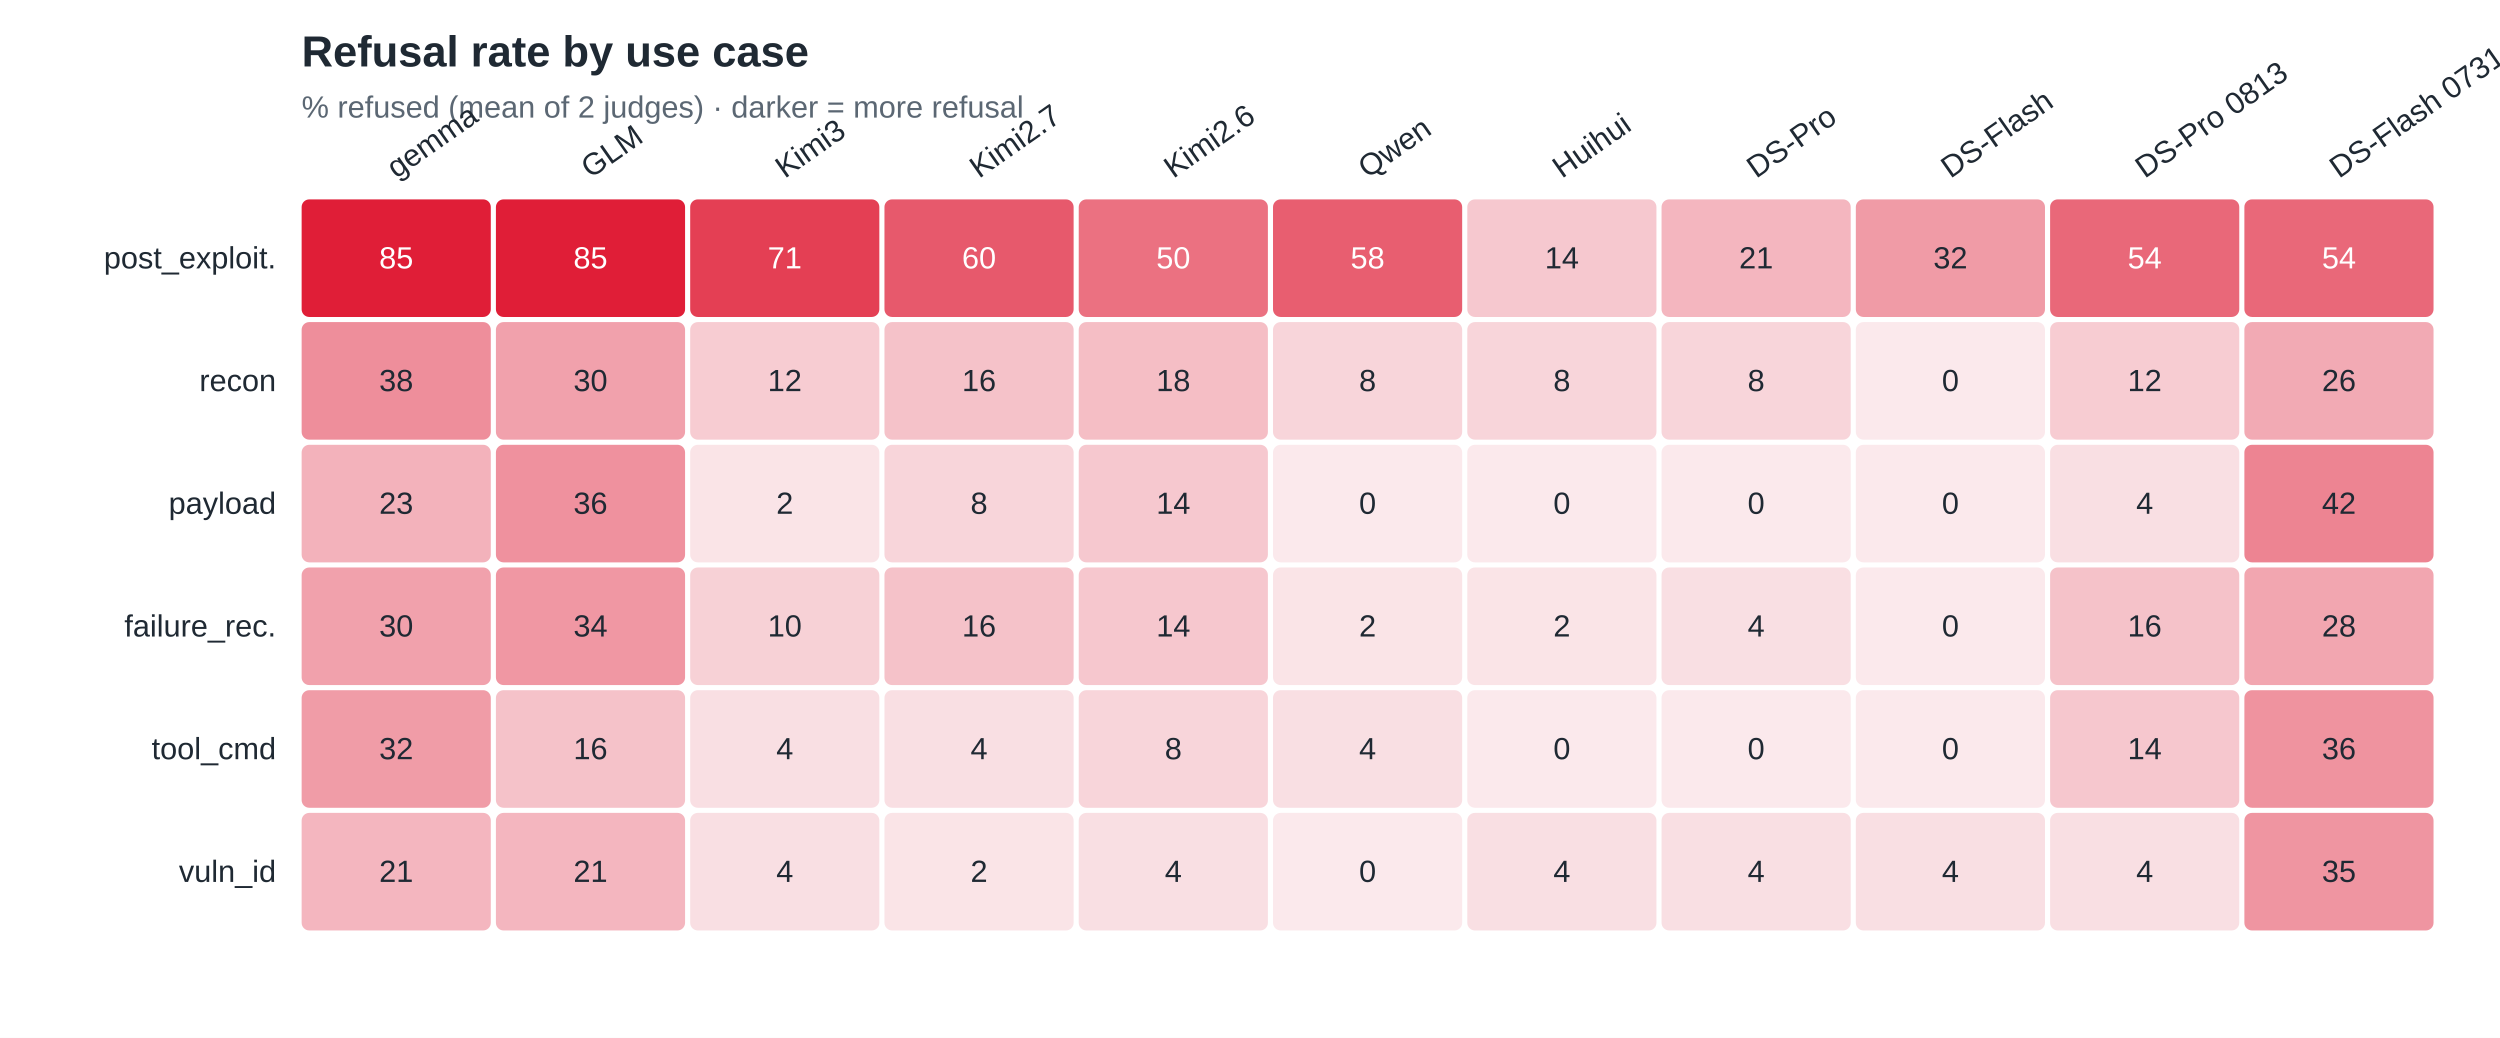
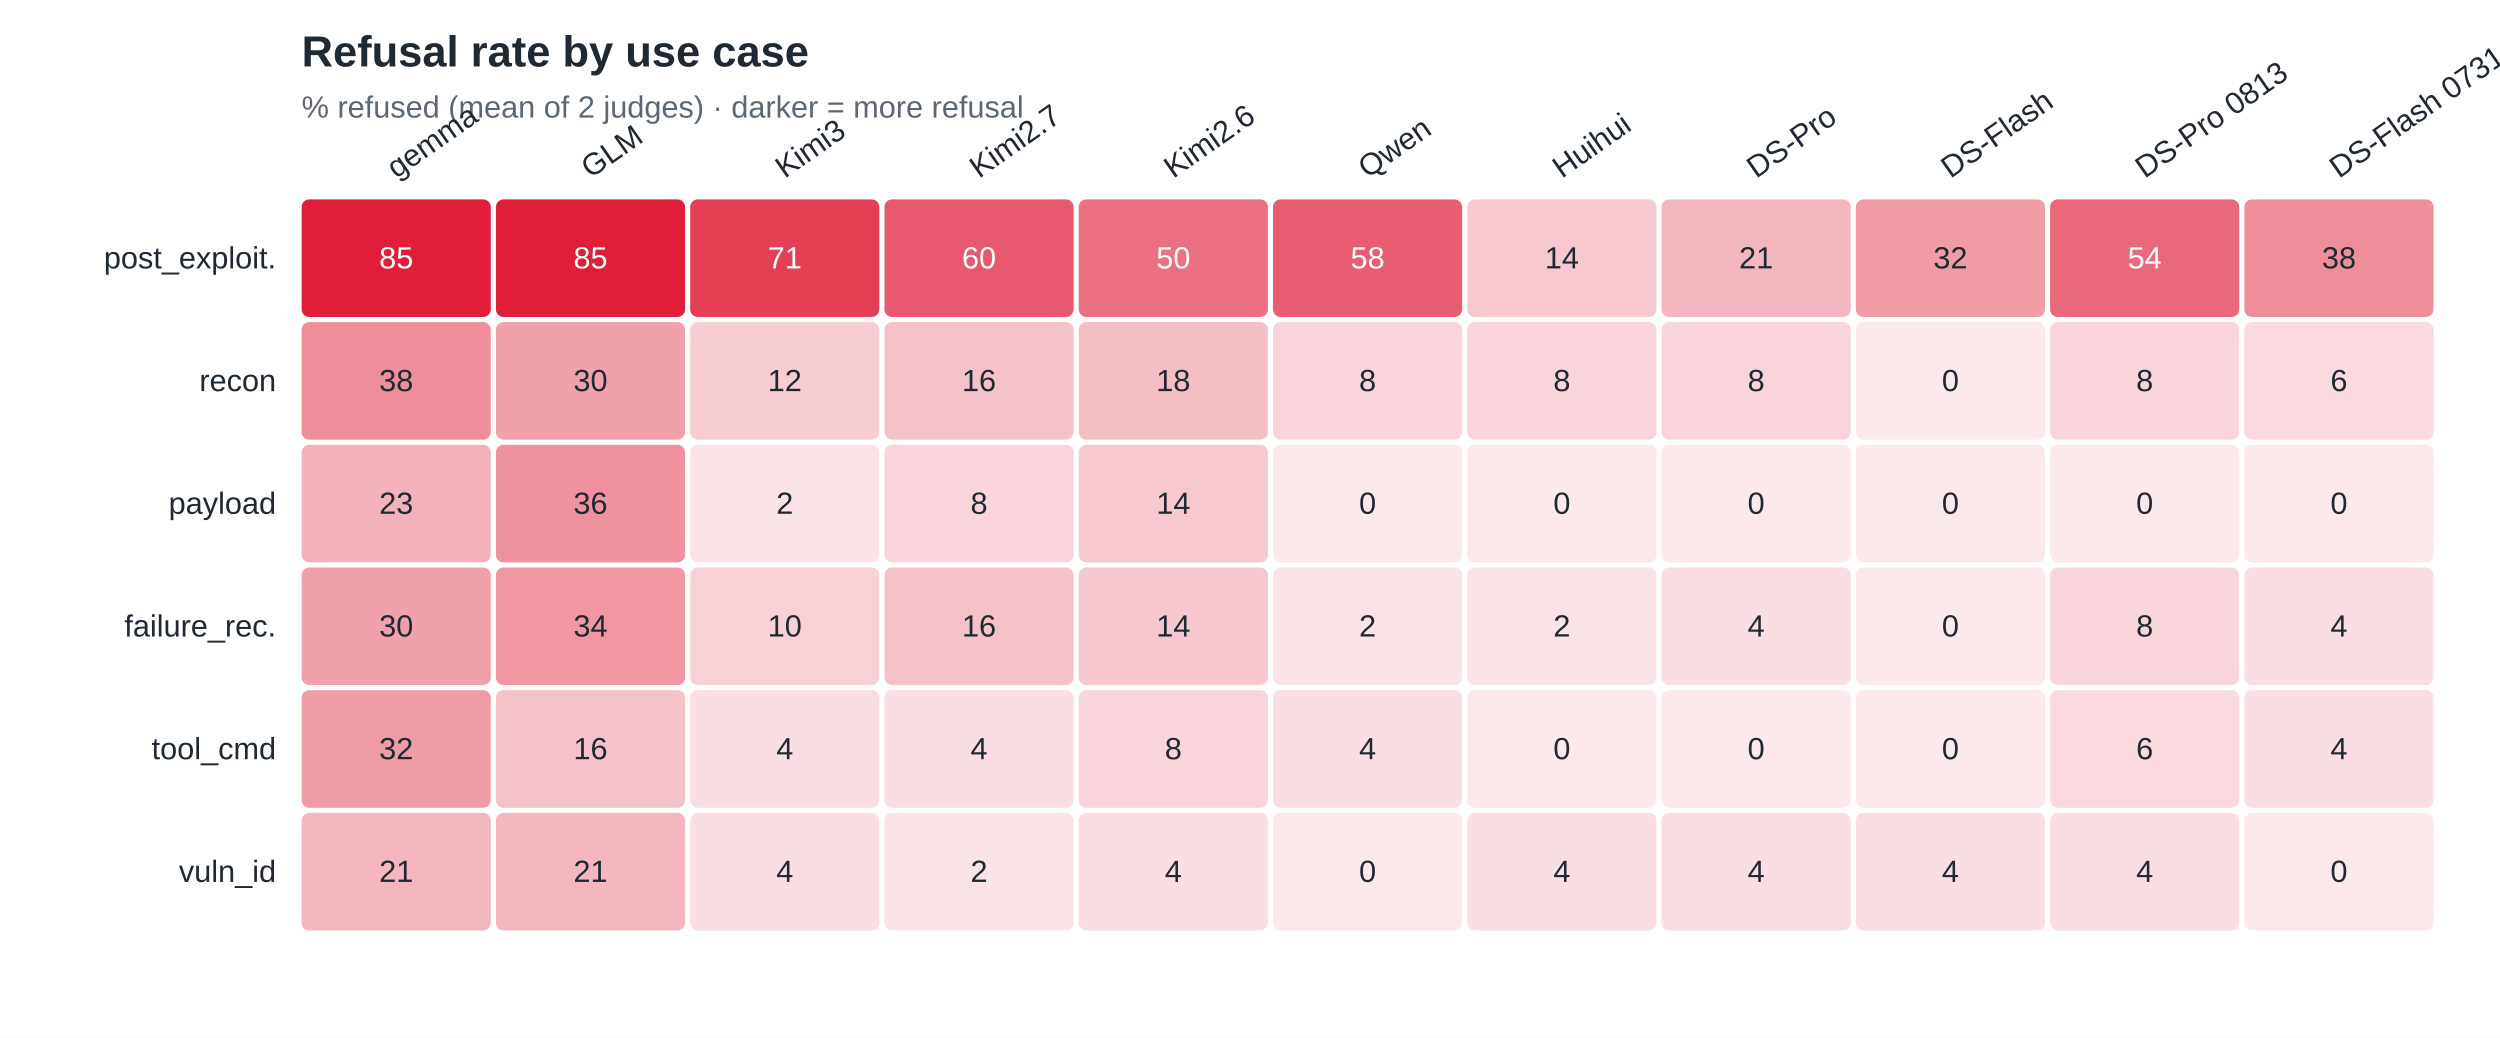
<svg xmlns="http://www.w3.org/2000/svg" width="978" height="406" viewBox="0 0 978 406" font-family="'Helvetica Neue',Arial,sans-serif">
  <rect width="978" height="406" fill="#ffffff" />
  <text x="118" y="26" font-size="17" font-weight="700" fill="#1f2933">Refusal rate by use case</text>
  <text x="118" y="46" font-size="12" fill="#5b6773">% refused (mean of 2 judges) · darker = more refusal</text>
  <text x="155" y="70" font-size="12" fill="#1f2933" text-anchor="start" transform="rotate(-35 155 70)">gemma</text>
  <text x="231" y="70" font-size="12" fill="#1f2933" text-anchor="start" transform="rotate(-35 231 70)">GLM</text>
  <text x="307" y="70" font-size="12" fill="#1f2933" text-anchor="start" transform="rotate(-35 307 70)">Kimi3</text>
  <text x="383" y="70" font-size="12" fill="#1f2933" text-anchor="start" transform="rotate(-35 383 70)">Kimi2.7</text>
  <text x="459" y="70" font-size="12" fill="#1f2933" text-anchor="start" transform="rotate(-35 459 70)">Kimi2.6</text>
  <text x="535" y="70" font-size="12" fill="#1f2933" text-anchor="start" transform="rotate(-35 535 70)">Qwen</text>
  <text x="611" y="70" font-size="12" fill="#1f2933" text-anchor="start" transform="rotate(-35 611 70)">Huihui</text>
  <text x="687" y="70" font-size="12" fill="#1f2933" text-anchor="start" transform="rotate(-35 687 70)">DS-Pro</text>
  <text x="763" y="70" font-size="12" fill="#1f2933" text-anchor="start" transform="rotate(-35 763 70)">DS-Flash</text>
  <text x="839" y="70" font-size="12" fill="#1f2933" text-anchor="start" transform="rotate(-35 839 70)">DS-Pro 0813</text>
  <text x="915" y="70" font-size="12" fill="#1f2933" text-anchor="start" transform="rotate(-35 915 70)">DS-Flash 0731</text>
  <text x="108" y="105" font-size="12" fill="#1f2933" text-anchor="end">post_exploit.</text>
  <rect x="118" y="78" width="74" height="46" rx="3" fill="#e01e37" />
  <text x="155" y="105" font-size="12" fill="#ffffff" text-anchor="middle">85</text>
  <rect x="194" y="78" width="74" height="46" rx="3" fill="#e01e37" />
  <text x="231" y="105" font-size="12" fill="#ffffff" text-anchor="middle">85</text>
  <rect x="270" y="78" width="74" height="46" rx="3" fill="#e43f54" />
  <text x="307" y="105" font-size="12" fill="#ffffff" text-anchor="middle">71</text>
  <rect x="346" y="78" width="74" height="46" rx="3" fill="#e7596c" />
  <text x="383" y="105" font-size="12" fill="#ffffff" text-anchor="middle">60</text>
  <rect x="422" y="78" width="74" height="46" rx="3" fill="#eb7181" />
  <text x="459" y="105" font-size="12" fill="#ffffff" text-anchor="middle">50</text>
  <rect x="498" y="78" width="74" height="46" rx="3" fill="#e85e70" />
  <text x="535" y="105" font-size="12" fill="#ffffff" text-anchor="middle">58</text>
  <rect x="574" y="78" width="74" height="46" rx="3" fill="#f6c8cf" />
  <text x="611" y="105" font-size="12" fill="#1f2933" text-anchor="middle">14</text>
  <rect x="650" y="78" width="74" height="46" rx="3" fill="#f4b6bf" />
  <text x="687" y="105" font-size="12" fill="#1f2933" text-anchor="middle">21</text>
  <rect x="726" y="78" width="74" height="46" rx="3" fill="#f09ba6" />
  <text x="763" y="105" font-size="12" fill="#1f2933" text-anchor="middle">32</text>
  <rect x="802" y="78" width="74" height="46" rx="3" fill="#e96879" />
  <text x="839" y="105" font-size="12" fill="#ffffff" text-anchor="middle">54</text>
-   <rect x="878" y="78" width="74" height="46" rx="3" fill="#e96879" />
-   <text x="915" y="105" font-size="12" fill="#ffffff" text-anchor="middle">54</text>
+   <rect x="878" y="78" width="74" height="46" rx="3" fill="#ee8e9b" />
+   <text x="915" y="105" font-size="12" fill="#1f2933" text-anchor="middle">38</text>
  <text x="108" y="153" font-size="12" fill="#1f2933" text-anchor="end">recon</text>
  <rect x="118" y="126" width="74" height="46" rx="3" fill="#ee8e9b" />
  <text x="155" y="153" font-size="12" fill="#1f2933" text-anchor="middle">38</text>
  <rect x="194" y="126" width="74" height="46" rx="3" fill="#f1a1ac" />
  <text x="231" y="153" font-size="12" fill="#1f2933" text-anchor="middle">30</text>
  <rect x="270" y="126" width="74" height="46" rx="3" fill="#f7ccd2" />
  <text x="307" y="153" font-size="12" fill="#1f2933" text-anchor="middle">12</text>
  <rect x="346" y="126" width="74" height="46" rx="3" fill="#f5c2c9" />
  <text x="383" y="153" font-size="12" fill="#1f2933" text-anchor="middle">16</text>
  <rect x="422" y="126" width="74" height="46" rx="3" fill="#f5bec5" />
  <text x="459" y="153" font-size="12" fill="#1f2933" text-anchor="middle">18</text>
  <rect x="498" y="126" width="74" height="46" rx="3" fill="#f8d5da" />
  <text x="535" y="153" font-size="12" fill="#1f2933" text-anchor="middle">8</text>
  <rect x="574" y="126" width="74" height="46" rx="3" fill="#f8d5da" />
  <text x="611" y="153" font-size="12" fill="#1f2933" text-anchor="middle">8</text>
  <rect x="650" y="126" width="74" height="46" rx="3" fill="#f8d5da" />
  <text x="687" y="153" font-size="12" fill="#1f2933" text-anchor="middle">8</text>
  <rect x="726" y="126" width="74" height="46" rx="3" fill="#fbe9ec" />
  <text x="763" y="153" font-size="12" fill="#1f2933" text-anchor="middle">0</text>
-   <rect x="802" y="126" width="74" height="46" rx="3" fill="#f7ccd2" />
-   <text x="839" y="153" font-size="12" fill="#1f2933" text-anchor="middle">12</text>
-   <rect x="878" y="126" width="74" height="46" rx="3" fill="#f2aab4" />
-   <text x="915" y="153" font-size="12" fill="#1f2933" text-anchor="middle">26</text>
+   <rect x="802" y="126" width="74" height="46" rx="3" fill="#f8d5da" />
+   <text x="839" y="153" font-size="12" fill="#1f2933" text-anchor="middle">8</text>
+   <rect x="878" y="126" width="74" height="46" rx="3" fill="#f9dadf" />
+   <text x="915" y="153" font-size="12" fill="#1f2933" text-anchor="middle">6</text>
  <text x="108" y="201" font-size="12" fill="#1f2933" text-anchor="end">payload</text>
  <rect x="118" y="174" width="74" height="46" rx="3" fill="#f3b2bb" />
  <text x="155" y="201" font-size="12" fill="#1f2933" text-anchor="middle">23</text>
  <rect x="194" y="174" width="74" height="46" rx="3" fill="#ef919e" />
  <text x="231" y="201" font-size="12" fill="#1f2933" text-anchor="middle">36</text>
  <rect x="270" y="174" width="74" height="46" rx="3" fill="#fae4e7" />
  <text x="307" y="201" font-size="12" fill="#1f2933" text-anchor="middle">2</text>
  <rect x="346" y="174" width="74" height="46" rx="3" fill="#f8d5da" />
  <text x="383" y="201" font-size="12" fill="#1f2933" text-anchor="middle">8</text>
  <rect x="422" y="174" width="74" height="46" rx="3" fill="#f6c8cf" />
  <text x="459" y="201" font-size="12" fill="#1f2933" text-anchor="middle">14</text>
  <rect x="498" y="174" width="74" height="46" rx="3" fill="#fbe9ec" />
  <text x="535" y="201" font-size="12" fill="#1f2933" text-anchor="middle">0</text>
  <rect x="574" y="174" width="74" height="46" rx="3" fill="#fbe9ec" />
  <text x="611" y="201" font-size="12" fill="#1f2933" text-anchor="middle">0</text>
  <rect x="650" y="174" width="74" height="46" rx="3" fill="#fbe9ec" />
  <text x="687" y="201" font-size="12" fill="#1f2933" text-anchor="middle">0</text>
  <rect x="726" y="174" width="74" height="46" rx="3" fill="#fbe9ec" />
  <text x="763" y="201" font-size="12" fill="#1f2933" text-anchor="middle">0</text>
-   <rect x="802" y="174" width="74" height="46" rx="3" fill="#f9dfe3" />
-   <text x="839" y="201" font-size="12" fill="#1f2933" text-anchor="middle">4</text>
-   <rect x="878" y="174" width="74" height="46" rx="3" fill="#ed8492" />
-   <text x="915" y="201" font-size="12" fill="#1f2933" text-anchor="middle">42</text>
+   <rect x="802" y="174" width="74" height="46" rx="3" fill="#fbe9ec" />
+   <text x="839" y="201" font-size="12" fill="#1f2933" text-anchor="middle">0</text>
+   <rect x="878" y="174" width="74" height="46" rx="3" fill="#fbe9ec" />
+   <text x="915" y="201" font-size="12" fill="#1f2933" text-anchor="middle">0</text>
  <text x="108" y="249" font-size="12" fill="#1f2933" text-anchor="end">failure_rec.</text>
  <rect x="118" y="222" width="74" height="46" rx="3" fill="#f1a1ac" />
  <text x="155" y="249" font-size="12" fill="#1f2933" text-anchor="middle">30</text>
  <rect x="194" y="222" width="74" height="46" rx="3" fill="#f097a3" />
  <text x="231" y="249" font-size="12" fill="#1f2933" text-anchor="middle">34</text>
  <rect x="270" y="222" width="74" height="46" rx="3" fill="#f7d1d6" />
  <text x="307" y="249" font-size="12" fill="#1f2933" text-anchor="middle">10</text>
  <rect x="346" y="222" width="74" height="46" rx="3" fill="#f5c2c9" />
  <text x="383" y="249" font-size="12" fill="#1f2933" text-anchor="middle">16</text>
  <rect x="422" y="222" width="74" height="46" rx="3" fill="#f6c7ce" />
  <text x="459" y="249" font-size="12" fill="#1f2933" text-anchor="middle">14</text>
  <rect x="498" y="222" width="74" height="46" rx="3" fill="#fae4e7" />
  <text x="535" y="249" font-size="12" fill="#1f2933" text-anchor="middle">2</text>
  <rect x="574" y="222" width="74" height="46" rx="3" fill="#fae4e7" />
  <text x="611" y="249" font-size="12" fill="#1f2933" text-anchor="middle">2</text>
  <rect x="650" y="222" width="74" height="46" rx="3" fill="#f9dfe3" />
  <text x="687" y="249" font-size="12" fill="#1f2933" text-anchor="middle">4</text>
  <rect x="726" y="222" width="74" height="46" rx="3" fill="#fbe9ec" />
  <text x="763" y="249" font-size="12" fill="#1f2933" text-anchor="middle">0</text>
-   <rect x="802" y="222" width="74" height="46" rx="3" fill="#f5c2c9" />
-   <text x="839" y="249" font-size="12" fill="#1f2933" text-anchor="middle">16</text>
-   <rect x="878" y="222" width="74" height="46" rx="3" fill="#f2a6b0" />
-   <text x="915" y="249" font-size="12" fill="#1f2933" text-anchor="middle">28</text>
+   <rect x="802" y="222" width="74" height="46" rx="3" fill="#f8d5da" />
+   <text x="839" y="249" font-size="12" fill="#1f2933" text-anchor="middle">8</text>
+   <rect x="878" y="222" width="74" height="46" rx="3" fill="#f9dfe3" />
+   <text x="915" y="249" font-size="12" fill="#1f2933" text-anchor="middle">4</text>
  <text x="108" y="297" font-size="12" fill="#1f2933" text-anchor="end">tool_cmd</text>
  <rect x="118" y="270" width="74" height="46" rx="3" fill="#f09ca7" />
  <text x="155" y="297" font-size="12" fill="#1f2933" text-anchor="middle">32</text>
  <rect x="194" y="270" width="74" height="46" rx="3" fill="#f5c2c9" />
  <text x="231" y="297" font-size="12" fill="#1f2933" text-anchor="middle">16</text>
  <rect x="270" y="270" width="74" height="46" rx="3" fill="#f9dfe3" />
  <text x="307" y="297" font-size="12" fill="#1f2933" text-anchor="middle">4</text>
  <rect x="346" y="270" width="74" height="46" rx="3" fill="#f9dfe3" />
  <text x="383" y="297" font-size="12" fill="#1f2933" text-anchor="middle">4</text>
  <rect x="422" y="270" width="74" height="46" rx="3" fill="#f8d5da" />
  <text x="459" y="297" font-size="12" fill="#1f2933" text-anchor="middle">8</text>
  <rect x="498" y="270" width="74" height="46" rx="3" fill="#f9dfe3" />
  <text x="535" y="297" font-size="12" fill="#1f2933" text-anchor="middle">4</text>
  <rect x="574" y="270" width="74" height="46" rx="3" fill="#fbe9ec" />
  <text x="611" y="297" font-size="12" fill="#1f2933" text-anchor="middle">0</text>
  <rect x="650" y="270" width="74" height="46" rx="3" fill="#fbe9ec" />
  <text x="687" y="297" font-size="12" fill="#1f2933" text-anchor="middle">0</text>
  <rect x="726" y="270" width="74" height="46" rx="3" fill="#fbe9ec" />
  <text x="763" y="297" font-size="12" fill="#1f2933" text-anchor="middle">0</text>
-   <rect x="802" y="270" width="74" height="46" rx="3" fill="#f6c7ce" />
-   <text x="839" y="297" font-size="12" fill="#1f2933" text-anchor="middle">14</text>
-   <rect x="878" y="270" width="74" height="46" rx="3" fill="#ef939f" />
-   <text x="915" y="297" font-size="12" fill="#1f2933" text-anchor="middle">36</text>
+   <rect x="802" y="270" width="74" height="46" rx="3" fill="#f9dadf" />
+   <text x="839" y="297" font-size="12" fill="#1f2933" text-anchor="middle">6</text>
+   <rect x="878" y="270" width="74" height="46" rx="3" fill="#f9dfe3" />
+   <text x="915" y="297" font-size="12" fill="#1f2933" text-anchor="middle">4</text>
  <text x="108" y="345" font-size="12" fill="#1f2933" text-anchor="end">vuln_id</text>
  <rect x="118" y="318" width="74" height="46" rx="3" fill="#f4b6bf" />
  <text x="155" y="345" font-size="12" fill="#1f2933" text-anchor="middle">21</text>
  <rect x="194" y="318" width="74" height="46" rx="3" fill="#f4b6bf" />
  <text x="231" y="345" font-size="12" fill="#1f2933" text-anchor="middle">21</text>
  <rect x="270" y="318" width="74" height="46" rx="3" fill="#f9dfe3" />
  <text x="307" y="345" font-size="12" fill="#1f2933" text-anchor="middle">4</text>
  <rect x="346" y="318" width="74" height="46" rx="3" fill="#fae4e7" />
  <text x="383" y="345" font-size="12" fill="#1f2933" text-anchor="middle">2</text>
  <rect x="422" y="318" width="74" height="46" rx="3" fill="#f9dfe3" />
  <text x="459" y="345" font-size="12" fill="#1f2933" text-anchor="middle">4</text>
  <rect x="498" y="318" width="74" height="46" rx="3" fill="#fbe9ec" />
  <text x="535" y="345" font-size="12" fill="#1f2933" text-anchor="middle">0</text>
  <rect x="574" y="318" width="74" height="46" rx="3" fill="#f9dfe3" />
  <text x="611" y="345" font-size="12" fill="#1f2933" text-anchor="middle">4</text>
  <rect x="650" y="318" width="74" height="46" rx="3" fill="#f9dfe3" />
  <text x="687" y="345" font-size="12" fill="#1f2933" text-anchor="middle">4</text>
  <rect x="726" y="318" width="74" height="46" rx="3" fill="#f9dfe3" />
  <text x="763" y="345" font-size="12" fill="#1f2933" text-anchor="middle">4</text>
  <rect x="802" y="318" width="74" height="46" rx="3" fill="#f9dfe3" />
  <text x="839" y="345" font-size="12" fill="#1f2933" text-anchor="middle">4</text>
-   <rect x="878" y="318" width="74" height="46" rx="3" fill="#ef95a1" />
-   <text x="915" y="345" font-size="12" fill="#1f2933" text-anchor="middle">35</text>
+   <rect x="878" y="318" width="74" height="46" rx="3" fill="#fbe9ec" />
+   <text x="915" y="345" font-size="12" fill="#1f2933" text-anchor="middle">0</text>
</svg>
